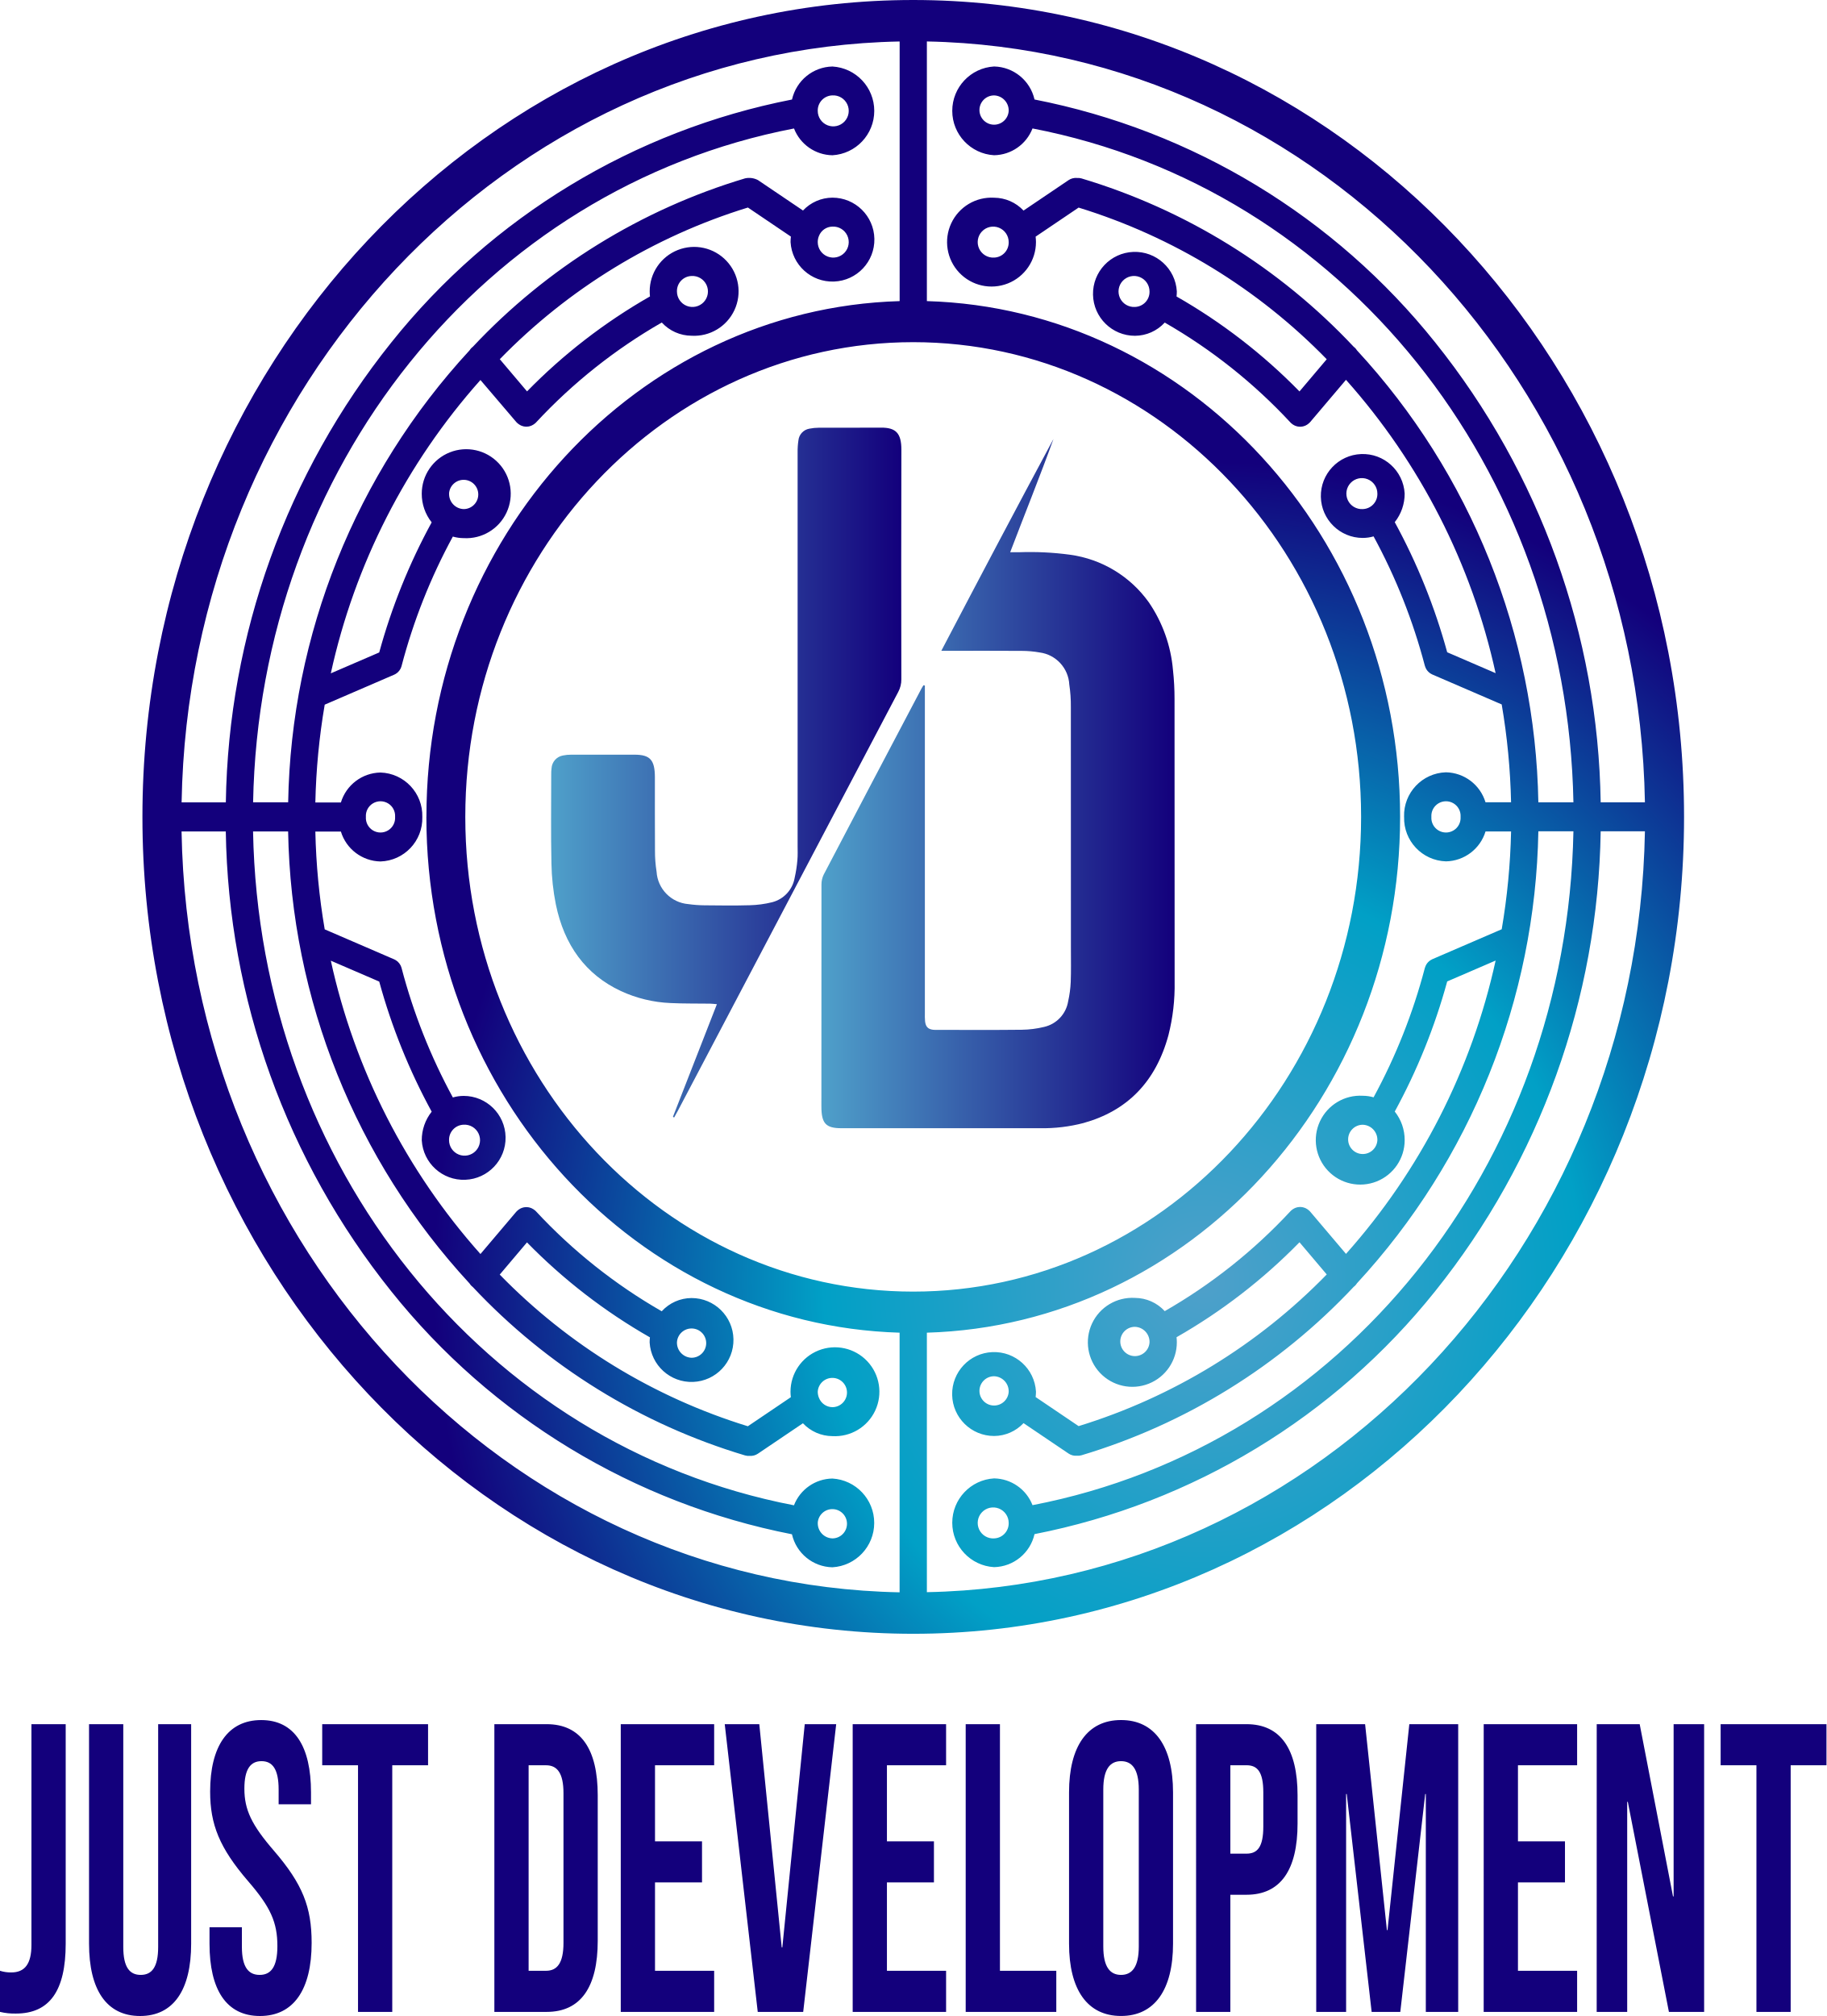
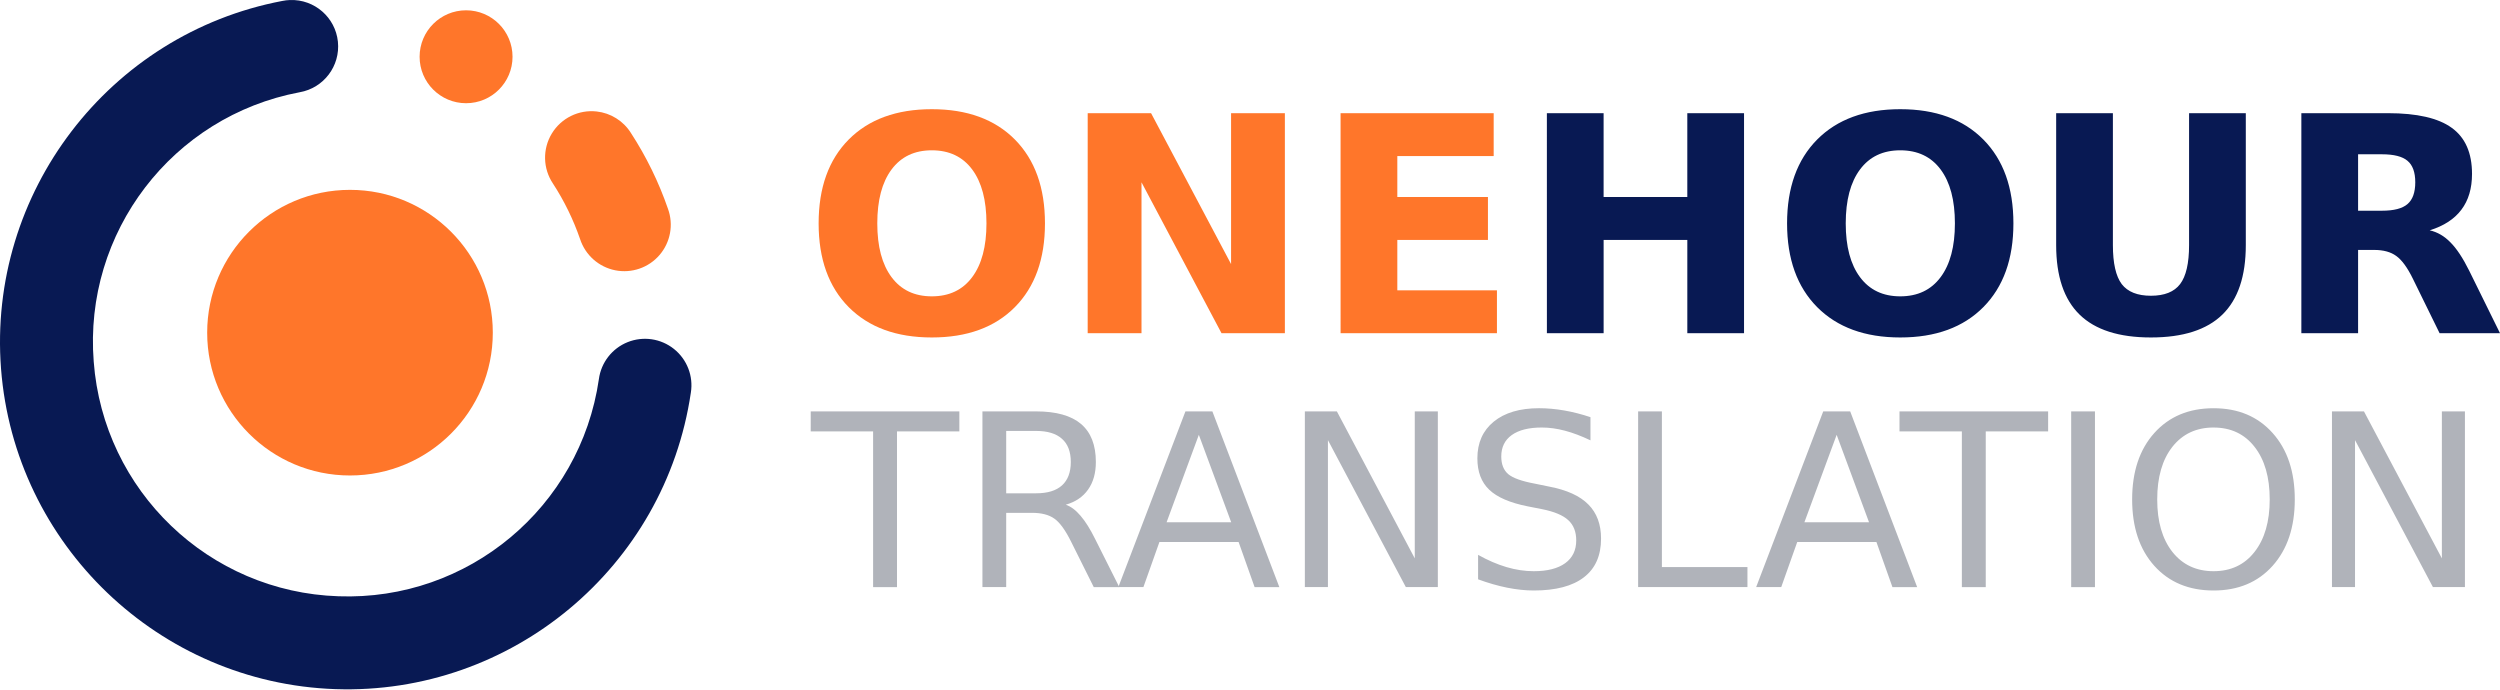
- <svg xmlns="http://www.w3.org/2000/svg" xmlns:xlink="http://www.w3.org/1999/xlink" width="201.152" height="221.988" viewBox="0 0 201.152 221.988">
-   <defs>
-     <radialGradient id="radial-gradient" cx="366.498" cy="315.01" r="79.919" gradientTransform="translate(-6.004 -14.807) scale(1.06 1.128)" gradientUnits="userSpaceOnUse">
-       <stop offset="0" stop-color="#4fa0ca" />
-       <stop offset="0.493" stop-color="#01a0c6" />
-       <stop offset="1" stop-color="#13007c" />
-     </radialGradient>
-     <linearGradient id="linear-gradient" y1="0.5" x2="1" y2="0.5" gradientUnits="objectBoundingBox">
-       <stop offset="0" stop-color="#4fa0ca" />
-       <stop offset="1" stop-color="#13007c" />
-     </linearGradient>
-     <radialGradient id="radial-gradient-2" cx="134.464" cy="82.609" r="444.06" gradientTransform="translate(-91.262 -254.129) scale(0.162 0.172)" xlink:href="#radial-gradient" />
-   </defs>
-   <g id="logo" transform="translate(-250 -199.536)">
-     <path id="Path_314" data-name="Path 314" d="M265.686,289.486v.011c0,49.593,38.081,89.94,84.89,89.94s84.891-40.347,84.891-89.94v-.021c0-49.593-38.082-89.94-84.891-89.94s-84.89,40.347-84.89,89.94Zm27.827,0v.011a1.612,1.612,0,1,1-3.218,0v-.021a1.612,1.612,0,1,1,3.218,0Zm117.344,0v.011a1.612,1.612,0,1,1-3.218,0v-.021a1.612,1.612,0,1,1,3.218,0Zm-113.9,0v.011c0,30.792,23.244,55.939,52.117,56.785v28.589c-43.252-.842-78.284-37.958-79.079-83.783h4.871a83.037,83.037,0,0,0,18.222,50.636,74.914,74.914,0,0,0,44.131,26.756,4.671,4.671,0,0,0,4.453,3.635,4.895,4.895,0,0,0,0-9.773,4.621,4.621,0,0,0-4.232,2.948c-34.119-6.573-58.875-37.419-59.571-74.2h3.862a75.308,75.308,0,0,0,19.979,49.77,1.545,1.545,0,0,0,.232.287,1.4,1.4,0,0,0,.123.1,67.733,67.733,0,0,0,29.986,18.55,1.386,1.386,0,0,0,.5.049,1.417,1.417,0,0,0,.918-.24l4.96-3.35a4.467,4.467,0,0,0,3.242,1.416,4.895,4.895,0,1,0-4.612-4.887,5.138,5.138,0,0,0,.038.6l-4.735,3.2a64.7,64.7,0,0,1-27.325-16.7l3-3.545a61.7,61.7,0,0,0,13.54,10.456,5.392,5.392,0,0,0-.032.558,4.62,4.62,0,1,0,4.612-4.887,4.476,4.476,0,0,0-3.28,1.457,58.832,58.832,0,0,1-13.843-11c-.009-.009-.02-.016-.029-.025s-.022-.029-.036-.042c-.033-.032-.07-.054-.105-.082s-.063-.052-.1-.074a1.338,1.338,0,0,0-.16-.09c-.034-.018-.067-.036-.1-.051a1.531,1.531,0,0,0-.17-.055c-.037-.009-.072-.02-.109-.027a1.432,1.432,0,0,0-.173-.019c-.038,0-.076-.006-.115-.005a1.35,1.35,0,0,0-.167.016c-.04.006-.08.01-.12.019a1.471,1.471,0,0,0-.156.048c-.041.014-.082.028-.122.046s-.1.05-.141.077-.079.047-.117.074-.083.069-.124.106-.056.043-.081.069-.018.025-.029.037-.023.02-.033.032l-3.934,4.642a71.533,71.533,0,0,1-16.48-32.3l5.332,2.3a66.609,66.609,0,0,0,5.776,14.326,5.037,5.037,0,0,0-1.092,3.15,4.62,4.62,0,1,0,4.612-4.887,4.334,4.334,0,0,0-1.188.171,63.61,63.61,0,0,1-5.644-14.241l0-.008a1.568,1.568,0,0,0-.09-.247c-.01-.022-.023-.042-.034-.064a1.438,1.438,0,0,0-.1-.159c-.015-.022-.03-.044-.047-.065a1.371,1.371,0,0,0-.141-.154.359.359,0,0,0-.027-.028,1.311,1.311,0,0,0-.2-.147c-.018-.012-.038-.02-.056-.03-.038-.021-.074-.043-.114-.061l-7.659-3.306a73.306,73.306,0,0,1-1.032-10.771h2.813a4.645,4.645,0,0,0,4.356,3.295,4.76,4.76,0,0,0,4.612-4.886v-.021a4.76,4.76,0,0,0-4.612-4.886,4.645,4.645,0,0,0-4.356,3.3h-2.813a73.319,73.319,0,0,1,1.032-10.772l7.659-3.306a1.237,1.237,0,0,0,.114-.06c.018-.01.038-.019.056-.03a1.313,1.313,0,0,0,.2-.147c.01-.009.018-.019.027-.028a1.371,1.371,0,0,0,.141-.154c.017-.021.032-.043.047-.065a1.438,1.438,0,0,0,.1-.159c.011-.022.024-.042.034-.064a1.567,1.567,0,0,0,.089-.243l0-.012a63.591,63.591,0,0,1,5.644-14.241,4.334,4.334,0,0,0,1.188.171,4.9,4.9,0,1,0-4.612-4.887,5.037,5.037,0,0,0,1.092,3.15,66.568,66.568,0,0,0-5.776,14.326l-5.332,2.3a71.533,71.533,0,0,1,16.48-32.3L306.853,246c.01.012.023.02.033.032s.018.025.029.037.055.045.081.069a1.5,1.5,0,0,0,.124.1,1.2,1.2,0,0,0,.117.074,1.392,1.392,0,0,0,.141.078c.04.018.081.032.122.046a1.474,1.474,0,0,0,.156.048c.04.009.08.013.12.019a1.347,1.347,0,0,0,.167.016c.039,0,.077,0,.115-.005a1.66,1.66,0,0,0,.173-.019c.037-.007.072-.018.109-.028a1.346,1.346,0,0,0,.17-.055.98.98,0,0,0,.1-.05,1.335,1.335,0,0,0,.16-.09c.033-.022.064-.049.1-.074s.072-.051.105-.082c.014-.013.023-.029.036-.042s.02-.016.029-.025a58.832,58.832,0,0,1,13.843-11,4.475,4.475,0,0,0,3.28,1.456,4.895,4.895,0,1,0-4.612-4.886,5.392,5.392,0,0,0,.032.558,61.67,61.67,0,0,0-13.54,10.456l-3-3.545a64.7,64.7,0,0,1,27.325-16.7l4.735,3.2a5.124,5.124,0,0,0-.038.6,4.62,4.62,0,1,0,4.612-4.887,4.47,4.47,0,0,0-3.242,1.415l-4.96-3.35a2.087,2.087,0,0,0-1.419-.191,67.744,67.744,0,0,0-29.986,18.551,1.407,1.407,0,0,0-.123.1,1.539,1.539,0,0,0-.232.286,75.313,75.313,0,0,0-19.979,49.771h-3.862c.7-36.784,25.452-67.629,59.571-74.2a4.62,4.62,0,0,0,4.232,2.949,4.895,4.895,0,0,0,0-9.773,4.671,4.671,0,0,0-4.453,3.635,74.909,74.909,0,0,0-44.131,26.756,83.035,83.035,0,0,0-18.222,50.636h-4.871c.8-45.825,35.827-82.941,79.079-83.783v28.589c-28.873.846-52.117,25.993-52.117,56.785Zm107.679,0v.011a4.76,4.76,0,0,0,4.612,4.886,4.645,4.645,0,0,0,4.356-3.295h2.813a73.435,73.435,0,0,1-1.031,10.771l-7.66,3.306c-.026.012-.048.029-.074.042a1.3,1.3,0,0,0-.126.071,1.123,1.123,0,0,0-.11.082c-.035.028-.069.056-.1.088a1.313,1.313,0,0,0-.094.1,1.113,1.113,0,0,0-.084.108c-.027.039-.05.079-.073.12a1.091,1.091,0,0,0-.062.123,1.245,1.245,0,0,0-.053.144c-.009.027-.023.052-.03.081a63.678,63.678,0,0,1-5.645,14.241,4.336,4.336,0,0,0-1.189-.171,4.895,4.895,0,1,0,4.613,4.887,5.037,5.037,0,0,0-1.092-3.15,66.561,66.561,0,0,0,5.776-14.326l5.332-2.3a71.542,71.542,0,0,1-16.479,32.3l-3.935-4.642c-.011-.013-.024-.022-.035-.034s-.017-.024-.027-.035-.052-.043-.078-.066a1.647,1.647,0,0,0-.128-.11c-.036-.026-.075-.048-.113-.071a1.47,1.47,0,0,0-.145-.08c-.039-.017-.079-.031-.119-.044a1.27,1.27,0,0,0-.159-.049c-.039-.009-.078-.013-.118-.019a1.363,1.363,0,0,0-.169-.016c-.038,0-.076,0-.114.005a1.433,1.433,0,0,0-.173.019c-.037.007-.074.018-.11.028a1.423,1.423,0,0,0-.168.054c-.037.015-.072.034-.107.052a1.4,1.4,0,0,0-.155.088,1.229,1.229,0,0,0-.1.078,1.256,1.256,0,0,0-.1.079c-.014.013-.023.029-.036.042s-.02.016-.029.025a58.792,58.792,0,0,1-13.843,11,4.476,4.476,0,0,0-3.28-1.457,4.9,4.9,0,1,0,4.612,4.887,5.134,5.134,0,0,0-.032-.558,61.7,61.7,0,0,0,13.54-10.456l3,3.545a64.708,64.708,0,0,1-27.325,16.7l-4.735-3.2a5.132,5.132,0,0,0,.038-.6,4.62,4.62,0,1,0-4.612,4.887,4.467,4.467,0,0,0,3.242-1.416l4.96,3.35a1.418,1.418,0,0,0,.918.24,1.386,1.386,0,0,0,.5-.049,67.744,67.744,0,0,0,29.987-18.551,1.372,1.372,0,0,0,.122-.1,1.539,1.539,0,0,0,.235-.29,75.307,75.307,0,0,0,19.976-49.767h3.862c-.7,36.784-25.452,67.629-59.571,74.2a4.62,4.62,0,0,0-4.232-2.948,4.895,4.895,0,0,0,0,9.773,4.671,4.671,0,0,0,4.453-3.635,74.909,74.909,0,0,0,44.13-26.756,83.03,83.03,0,0,0,18.223-50.636h4.871c-.8,45.825-35.827,82.941-79.079,83.783V346.282c28.873-.846,52.117-25.993,52.117-56.785v-.021c0-30.792-23.244-55.939-52.117-56.785V204.1c43.252.842,78.284,37.958,79.079,83.783h-4.871a83.03,83.03,0,0,0-18.223-50.636,74.9,74.9,0,0,0-44.13-26.756,4.671,4.671,0,0,0-4.453-3.635,4.895,4.895,0,0,0,0,9.773,4.619,4.619,0,0,0,4.232-2.949c34.119,6.574,58.875,37.419,59.571,74.2h-3.862a75.307,75.307,0,0,0-19.976-49.767,1.509,1.509,0,0,0-.235-.29,1.378,1.378,0,0,0-.122-.1A67.746,67.746,0,0,0,369.1,219.181a1.408,1.408,0,0,0-.5-.048,1.424,1.424,0,0,0-.918.239l-4.96,3.351a4.467,4.467,0,0,0-3.242-1.416,4.895,4.895,0,1,0,4.612,4.887,5.117,5.117,0,0,0-.038-.6l4.735-3.2a64.708,64.708,0,0,1,27.325,16.7l-3,3.544a61.726,61.726,0,0,0-13.54-10.455,5.133,5.133,0,0,0,.032-.558,4.62,4.62,0,1,0-4.612,4.886,4.475,4.475,0,0,0,3.28-1.456,58.792,58.792,0,0,1,13.843,11c.009.009.02.015.029.025s.022.029.036.042c.032.03.068.052.1.079a1.233,1.233,0,0,0,.1.078,1.4,1.4,0,0,0,.155.088c.035.018.07.037.107.052a1.426,1.426,0,0,0,.168.054c.036.01.073.021.11.028a1.661,1.661,0,0,0,.173.019c.038,0,.076.005.114.005a1.361,1.361,0,0,0,.169-.016c.04-.006.079-.01.118-.019a1.268,1.268,0,0,0,.159-.049c.04-.014.08-.027.119-.044s.1-.052.145-.08.077-.045.113-.072a1.449,1.449,0,0,0,.128-.109c.026-.023.054-.041.078-.066s.017-.024.027-.035.024-.021.035-.034l3.935-4.642a71.542,71.542,0,0,1,16.479,32.3l-5.332-2.3a66.561,66.561,0,0,0-5.776-14.326,5.037,5.037,0,0,0,1.092-3.15,4.62,4.62,0,1,0-4.613,4.887,4.336,4.336,0,0,0,1.189-.171,63.66,63.66,0,0,1,5.645,14.241c.007.028.021.053.03.081a1.245,1.245,0,0,0,.053.144,1,1,0,0,0,.062.122,1.344,1.344,0,0,0,.073.121,1.247,1.247,0,0,0,.084.108,1.313,1.313,0,0,0,.094.1c.033.031.067.06.1.088a1.123,1.123,0,0,0,.11.082c.041.026.083.049.126.071.026.013.048.03.074.041l7.66,3.306a73.448,73.448,0,0,1,1.031,10.772H413.6a4.645,4.645,0,0,0-4.356-3.3,4.76,4.76,0,0,0-4.612,4.886Zm-2.943,35.6a1.612,1.612,0,1,1-1.609-1.7A1.66,1.66,0,0,1,401.693,325.085Zm-1.609-69.492a1.708,1.708,0,1,1,1.609-1.705A1.661,1.661,0,0,1,400.084,255.593ZM376.6,347.342a1.612,1.612,0,1,1-1.609-1.705A1.661,1.661,0,0,1,376.6,347.342ZM374.99,233.335a1.707,1.707,0,1,1,1.609-1.7A1.66,1.66,0,0,1,374.99,233.335Zm-13.9,119.444a1.612,1.612,0,1,1-1.609-1.7A1.661,1.661,0,0,1,361.089,352.779ZM359.48,227.9a1.707,1.707,0,1,1,1.609-1.7A1.661,1.661,0,0,1,359.48,227.9Zm0,141.035a1.707,1.707,0,1,1,1.609-1.705A1.661,1.661,0,0,1,359.48,368.933Zm1.609-157.188a1.612,1.612,0,1,1-1.609-1.705A1.661,1.661,0,0,1,361.089,211.745ZM399.9,289.486v.011c0,28.817-22.128,52.262-49.328,52.262s-49.328-23.445-49.328-52.262v-.021c0-28.818,22.128-52.263,49.328-52.263S399.9,260.658,399.9,289.476Zm-59.841,77.742a1.612,1.612,0,1,1,1.609,1.705A1.66,1.66,0,0,1,340.063,367.228Zm1.609-157.188a1.707,1.707,0,1,1-1.609,1.705A1.661,1.661,0,0,1,341.672,210.04Zm-1.483,143.4a1.78,1.78,0,0,1-.126-.661,1.612,1.612,0,1,1,1.609,1.705,1.612,1.612,0,0,1-1.478-1.034Zm.005-127.917a1.612,1.612,0,0,1,1.478-1.034,1.707,1.707,0,1,1-1.609,1.705,1.789,1.789,0,0,1,.126-.662ZM324.553,347.342a1.612,1.612,0,1,1,1.609,1.7A1.661,1.661,0,0,1,324.553,347.342Zm1.609-117.416a1.707,1.707,0,1,1-1.609,1.705A1.661,1.661,0,0,1,326.162,229.926Zm-25.1,93.454a1.707,1.707,0,1,1-1.608,1.7A1.661,1.661,0,0,1,301.067,323.38Zm-1.608-69.492a1.611,1.611,0,1,1,1.608,1.705A1.66,1.66,0,0,1,299.459,253.888Z" fill="url(#radial-gradient)" />
-     <g id="Group_27" data-name="Group 27">
-       <path id="Path_315" data-name="Path 315" d="M351.857,275.021v.97q0,17.544,0,35.087a8.3,8.3,0,0,0,.021.907c.068.608.318.868.874.941a4.007,4.007,0,0,0,.526.013c3.084,0,6.169.022,9.253-.014a10.959,10.959,0,0,0,2.456-.311,3.462,3.462,0,0,0,2.651-2.827,12.019,12.019,0,0,0,.282-2.113c.047-1.209.02-2.421.021-3.632q0-13.333-.007-26.666a15.545,15.545,0,0,0-.171-2.461,3.763,3.763,0,0,0-3.277-3.536,11.434,11.434,0,0,0-1.945-.172c-2.633-.019-5.266-.008-7.9-.008h-.973c4.125-7.87,8.21-15.615,12.354-23.331-1.5,4.15-3.152,8.23-4.77,12.476h.975a32.915,32.915,0,0,1,5.629.276,12.774,12.774,0,0,1,8.667,5.243,15.543,15.543,0,0,1,2.656,7.434,28.9,28.9,0,0,1,.174,3.21q.018,15.561.01,31.124a22.341,22.341,0,0,1-.676,5.873c-1.408,5.213-4.6,8.37-9.362,9.692a17.68,17.68,0,0,1-4.772.571q-10.945,0-21.892,0c-1.716,0-2.2-.529-2.2-2.4q-.008-12.217.008-24.437a2.471,2.471,0,0,1,.246-1.09q5.376-10.268,10.783-20.514c.06-.115.134-.222.2-.332Z" fill="url(#linear-gradient)" />
-       <path id="Path_316" data-name="Path 316" d="M324.112,322.511c1.6-4.1,3.2-8.207,4.84-12.4-.309-.026-.524-.057-.739-.06-1.454-.022-2.91.005-4.362-.066a14.47,14.47,0,0,1-5.476-1.322c-3.886-1.817-6.238-5.064-7.159-9.537a25.205,25.205,0,0,1-.485-4.492c-.072-3.272-.025-6.548-.025-9.822a4.653,4.653,0,0,1,.034-.658A1.529,1.529,0,0,1,312,282.724a4.419,4.419,0,0,1,.9-.088q3.5-.01,6.995,0c1.709.005,2.225.583,2.229,2.49.005,2.7-.011,5.393.01,8.089a14.051,14.051,0,0,0,.174,2.295,3.818,3.818,0,0,0,3.5,3.58,13.707,13.707,0,0,0,1.8.133c1.655.017,3.311.04,4.964-.009a11.356,11.356,0,0,0,2.453-.328,3.361,3.361,0,0,0,2.492-2.689,14.212,14.212,0,0,0,.3-1.946c.05-.517.025-1.044.025-1.567q0-21.666,0-43.334a8.062,8.062,0,0,1,.087-1.31,1.462,1.462,0,0,1,1.2-1.3,5.4,5.4,0,0,1,1.045-.106c2.281-.009,4.563.009,6.844-.009,1.648-.013,2.259.611,2.253,2.456-.029,8.419-.016,16.838-.005,25.257a2.874,2.874,0,0,1-.348,1.4q-12.131,23.037-24.25,46.079c-.137.261-.284.515-.426.772Z" fill="url(#linear-gradient)" />
-     </g>
-     <path id="Path_317" data-name="Path 317" d="M250,421.072v-4.527a3.882,3.882,0,0,0,1.235.182c1.508,0,2.228-.95,2.228-3.033v-24.3h3.772v24.168c0,5.206-1.783,7.694-5.486,7.694A6.956,6.956,0,0,1,250,421.072Zm9.806-7.514V389.39h3.771v24.531c0,2.263.72,3.077,1.92,3.077s1.921-.814,1.921-3.077V389.39h3.634v24.168c0,5.069-1.92,7.966-5.623,7.966S259.806,418.627,259.806,413.558Zm13.268,0v-1.81h3.566v2.173c0,2.263.755,3.077,1.955,3.077s1.954-.814,1.954-3.168c0-2.625-.754-4.3-3.223-7.151-3.155-3.666-4.183-6.245-4.183-9.866,0-4.979,1.954-7.875,5.623-7.875s5.486,2.9,5.486,7.965v1.312h-3.566v-1.629c0-2.263-.686-3.123-1.886-3.123s-1.886.86-1.886,3.033c0,2.308.789,3.983,3.258,6.834,3.154,3.665,4.149,6.2,4.149,10.138,0,5.159-1.989,8.056-5.692,8.056S273.074,418.627,273.074,413.558Zm16.355-19.642h-3.944V389.39h11.658v4.526H293.2v27.156h-3.771Zm15.016-4.526h5.761c3.772,0,5.623,2.761,5.623,7.83v16.022c0,5.069-1.851,7.83-5.623,7.83h-5.761Zm5.692,27.155c1.2,0,1.92-.815,1.92-3.077V396.993c0-2.262-.72-3.077-1.92-3.077h-1.92v22.629Zm8.228-27.155h10.286v4.526h-6.514v8.373h5.177v4.526h-5.177v9.73h6.514v4.527H318.365Zm11.451,0h3.806l2.469,24.576h.068l2.469-24.576h3.463l-3.634,31.682h-5.006Zm14.091,0h10.287v4.526h-6.515v8.373h5.177v4.526h-5.177v9.73h6.515v4.527H343.907Zm12.446,0h3.772v27.155h6.206v4.527h-9.978Zm11.382,24.168V396.9c0-5.069,2.023-7.965,5.726-7.965s5.727,2.9,5.727,7.965v16.655c0,5.069-2.024,7.966-5.727,7.966S367.735,418.627,367.735,413.558Zm7.681.318v-17.29c0-2.263-.755-3.123-1.955-3.123s-1.954.86-1.954,3.123v17.29c0,2.262.754,3.122,1.954,3.122S375.416,416.138,375.416,413.876Zm6.308-24.486h5.555c3.771,0,5.623,2.761,5.623,7.83v3.123c0,5.069-1.852,7.83-5.623,7.83H385.5v12.9h-3.772Zm5.555,14.257c1.2,0,1.851-.725,1.851-2.987V396.9c0-2.263-.651-2.987-1.851-2.987H385.5v9.731Zm7.679-14.257h5.383l2.4,22.675h.069l2.4-22.675h5.383v31.682h-3.566V397.084h-.068l-2.743,23.988h-3.155l-2.743-23.988h-.069v23.988h-3.291Zm18.445,0H423.69v4.526h-6.515v8.373h5.178v4.526h-5.178v9.73h6.515v4.527H413.4Zm12.446,0h4.732l3.669,18.964h.068V389.39h3.36v31.682H433.8l-4.526-23.128h-.069v23.128h-3.36Zm17.589,4.526h-3.943V389.39h11.657v4.526h-3.943v27.156h-3.771Z" fill="url(#radial-gradient-2)" />
+ <svg xmlns="http://www.w3.org/2000/svg" width="140" height="38.603">
+   <path d="M28.702 3.179A2.602 2.602 0 0 1 26.1 5.78a2.602 2.602 0 0 1-2.602-2.602A2.602 2.602 0 0 1 26.1.577a2.602 2.602 0 0 1 2.602 2.602z" fill="#ff762a" paint-order="fill markers stroke" />
+   <path style="line-height:normal;font-variant-ligatures:normal;font-variant-position:normal;font-variant-caps:normal;font-variant-numeric:normal;font-variant-alternates:normal;font-feature-settings:normal;text-indent:0;text-align:start;text-decoration-line:none;text-decoration-style:solid;text-decoration-color:#000;text-transform:none;text-orientation:mixed;shape-padding:0;isolation:auto;mix-blend-mode:normal" d="M33.41 6.242a2.602 2.602 0 0 0-2.445 4.036c.633.972 1.143 2.02 1.522 3.116a2.603 2.603 0 1 0 4.921-1.697 19.456 19.456 0 0 0-2.079-4.255 2.602 2.602 0 0 0-1.92-1.2z" color="#000" font-weight="400" font-family="sans-serif" white-space="normal" overflow="visible" fill="#ff762a" paint-order="fill markers stroke" />
+   <path style="line-height:normal;font-variant-ligatures:normal;font-variant-position:normal;font-variant-caps:normal;font-variant-numeric:normal;font-variant-alternates:normal;font-feature-settings:normal;text-indent:0;text-align:start;text-decoration-line:none;text-decoration-style:solid;text-decoration-color:#000;text-transform:none;text-orientation:mixed;shape-padding:0;isolation:auto;mix-blend-mode:normal" d="M16.242.001a2.602 2.602 0 0 0-.439.053C6.097 1.906-.702 10.8.058 20.652c.76 9.852 8.844 17.598 18.72 17.939 9.875.34 18.473-6.829 19.91-16.605a2.603 2.603 0 1 0-5.15-.759 14.212 14.212 0 0 1-14.582 12.164A14.21 14.21 0 0 1 5.248 20.25 14.211 14.211 0 0 1 16.78 5.166a2.602 2.602 0 0 0-.537-5.164z" color="#000" font-weight="400" font-family="sans-serif" white-space="normal" overflow="visible" fill="#081953" paint-order="fill markers stroke" />
+   <path d="M27.597 18.63a7.998 7.998 0 0 1-7.997 7.997 7.998 7.998 0 0 1-7.998-7.997 7.998 7.998 0 0 1 7.998-7.998 7.998 7.998 0 0 1 7.997 7.998z" fill="#ff762a" paint-order="fill markers stroke" />
+   <g fill="#081953" font-weight="700" font-size="16.237" font-family="sans-serif" letter-spacing="0" word-spacing="0">
+     <path style="line-height:1.25;-inkscape-font-specification:'sans-serif, Bold';font-variant-ligatures:normal;font-variant-caps:normal;font-variant-numeric:normal;font-feature-settings:normal;text-align:start" d="M86.625 6.338h3.177v4.695h4.687V6.338h3.177v12.32H94.49v-5.223h-4.687v5.223h-3.177zM106.414 8.417q-1.453 0-2.253 1.073t-.8 3.02q0 1.94.8 3.012.8 1.073 2.253 1.073 1.46 0 2.26-1.073.801-1.072.801-3.012 0-1.947-.8-3.02t-2.261-1.073zm0-2.302q2.97 0 4.654 1.7 1.683 1.7 1.683 4.695 0 2.988-1.683 4.688-1.683 1.7-4.654 1.7-2.963 0-4.654-1.7-1.684-1.7-1.684-4.688 0-2.995 1.684-4.695 1.691-1.7 4.654-1.7zM115.145 6.338h3.177v7.385q0 1.527.495 2.187.503.652 1.634.652 1.138 0 1.634-.652.503-.66.503-2.187V6.338h3.177v7.385q0 2.616-1.312 3.895-1.312 1.28-4.002 1.28-2.682 0-3.994-1.28-1.312-1.279-1.312-3.895zM133.39 11.8q.999 0 1.428-.37.437-.372.437-1.222 0-.842-.437-1.205-.43-.363-1.428-.363h-1.337v3.16zm-1.337 2.196v4.662h-3.177V6.338h4.852q2.435 0 3.565.817 1.14.817 1.14 2.583 0 1.221-.595 2.005-.586.784-1.774 1.155.652.149 1.163.677.52.52 1.048 1.584l1.725 3.5h-3.383l-1.502-3.062q-.454-.925-.925-1.263-.462-.338-1.237-.338z" />
+   </g>
+   <g fill="#ff762a" font-weight="700" font-size="16.237" font-family="sans-serif" letter-spacing="0" word-spacing="0">
+     <path style="line-height:1.25;-inkscape-font-specification:'sans-serif, Bold';font-variant-ligatures:normal;font-variant-caps:normal;font-variant-numeric:normal;font-feature-settings:normal;text-align:start" d="M52.18 8.417q-1.452 0-2.252 1.073-.8 1.073-.8 3.02 0 1.94.8 3.012.8 1.073 2.253 1.073 1.46 0 2.26-1.073.801-1.072.801-3.012 0-1.947-.8-3.02T52.18 8.417zm0-2.302q2.971 0 4.655 1.7 1.683 1.7 1.683 4.695 0 2.988-1.683 4.688-1.684 1.7-4.654 1.7-2.963 0-4.655-1.7-1.683-1.7-1.683-4.688 0-2.995 1.683-4.695 1.692-1.7 4.655-1.7zM60.911 6.338h3.549l4.48 8.45v-8.45h3.013v12.32h-3.549l-4.48-8.45v8.45H60.91zM75.072 6.338h8.574v2.401H78.25v2.294h5.075v2.402H78.25v2.822h5.579v2.401h-8.756z" />
+   </g>
+   <g style="line-height:1.25" aria-label="TRANSLATION" font-weight="400" font-size="12.966" font-family="sans-serif" letter-spacing="0" word-spacing="0" fill="#b0b3ba" stroke-width=".324">
+     <path style="-inkscape-font-specification:'sans-serif, Bold';font-variant-ligatures:normal;font-variant-caps:normal;font-variant-numeric:normal;font-feature-settings:normal;text-align:start" d="M45.401 23.038h8.323v1.12h-3.492v8.72h-1.338v-8.72H45.4z" font-weight="700" />
+     <path style="-inkscape-font-specification:'sans-serif, Normal';font-variant-ligatures:normal;font-variant-caps:normal;font-variant-numeric:normal;font-feature-settings:normal;text-align:start" d="M59.682 28.264q.428.145.83.62.408.474.817 1.304l1.351 2.69h-1.43l-1.259-2.525q-.487-.988-.949-1.311-.454-.323-1.245-.323h-1.45v4.158h-1.331v-9.839h3.005q1.687 0 2.517.705.83.705.83 2.129 0 .93-.434 1.542-.429.613-1.252.85zm-3.335-4.132v3.493h1.674q.962 0 1.45-.442.494-.448.494-1.311t-.494-1.298q-.488-.442-1.45-.442z" />
+     <path style="-inkscape-font-specification:'sans-serif, Normal';font-variant-ligatures:normal;font-variant-caps:normal;font-variant-numeric:normal;font-feature-settings:normal;text-align:start" d="M67.135 24.35l-1.806 4.896h3.618zm-.751-1.312h1.509l3.75 9.84h-1.385l-.896-2.525h-4.435l-.896 2.524h-1.404zM73.072 23.038h1.793l4.362 8.231v-8.23h1.292v9.838h-1.792l-4.363-8.23v8.23h-1.292zM89.066 23.361v1.298q-.758-.362-1.43-.54-.672-.178-1.298-.178-1.087 0-1.68.422-.587.422-.587 1.2 0 .652.389.988.395.33 1.49.533l.803.165q1.49.284 2.195 1.002.711.712.711 1.911 0 1.43-.962 2.168-.955.738-2.807.738-.699 0-1.49-.158-.784-.158-1.627-.468v-1.37q.81.454 1.588.685.778.23 1.529.23 1.14 0 1.76-.448.619-.448.619-1.278 0-.725-.448-1.134-.442-.408-1.457-.612l-.81-.159q-1.49-.296-2.155-.929-.666-.632-.666-1.76 0-1.304.916-2.055.923-.752 2.537-.752.692 0 1.41.126.719.125 1.47.375zM91.735 23.038h1.331v8.719h4.791v1.12h-6.122zM102.853 24.35l-1.806 4.896h3.618zm-.752-1.312h1.51l3.75 9.84h-1.385l-.896-2.525h-4.435l-.896 2.524h-1.404zM106.372 23.038h8.323v1.12h-3.493v8.72h-1.338v-8.72h-3.492zM115.986 23.038h1.332v9.84h-1.332zM123.96 23.941q-1.45 0-2.306 1.08-.85 1.082-.85 2.947 0 1.858.85 2.939.856 1.08 2.306 1.08 1.45 0 2.294-1.08.85-1.081.85-2.94 0-1.864-.85-2.945-.844-1.08-2.294-1.08zm0-1.08q2.07 0 3.308 1.39 1.24 1.384 1.24 3.717 0 2.326-1.24 3.716-1.238 1.384-3.308 1.384-2.076 0-3.321-1.384-1.239-1.384-1.239-3.716 0-2.333 1.239-3.717 1.245-1.39 3.321-1.39zM130.59 23.038h1.792l4.363 8.231v-8.23h1.291v9.838h-1.792l-4.363-8.23v8.23h-1.291z" />
  </g>
</svg>
